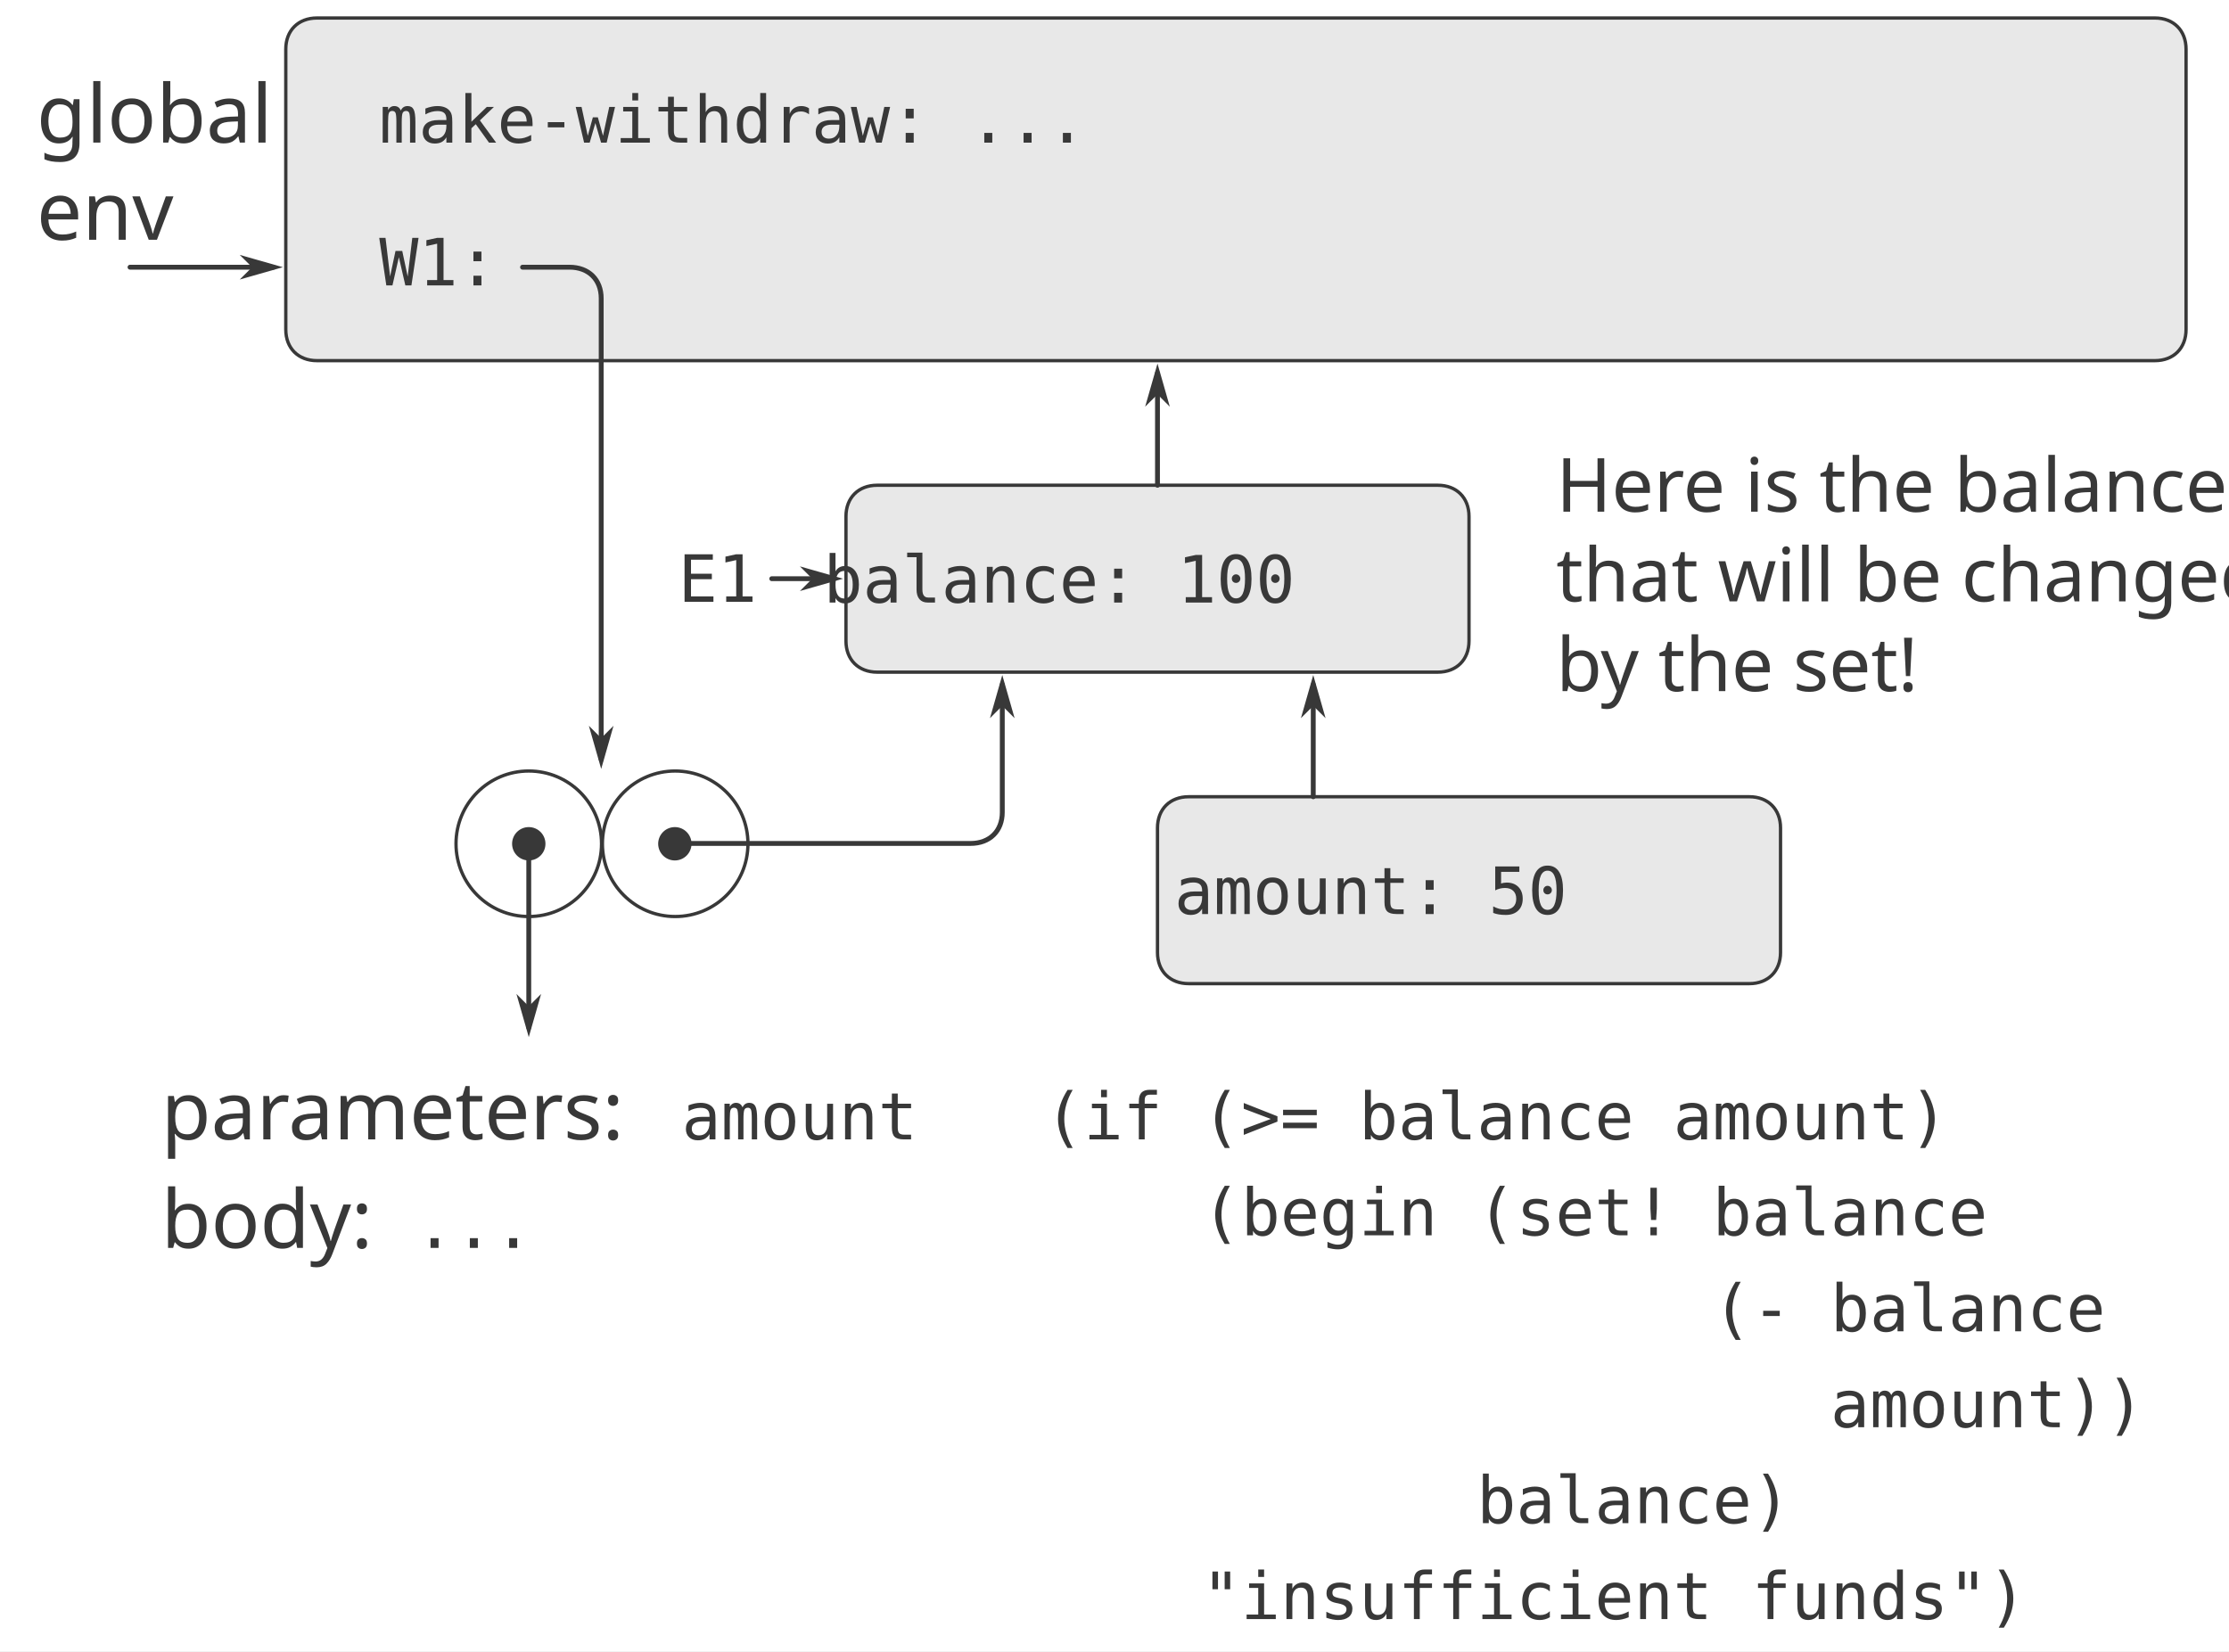
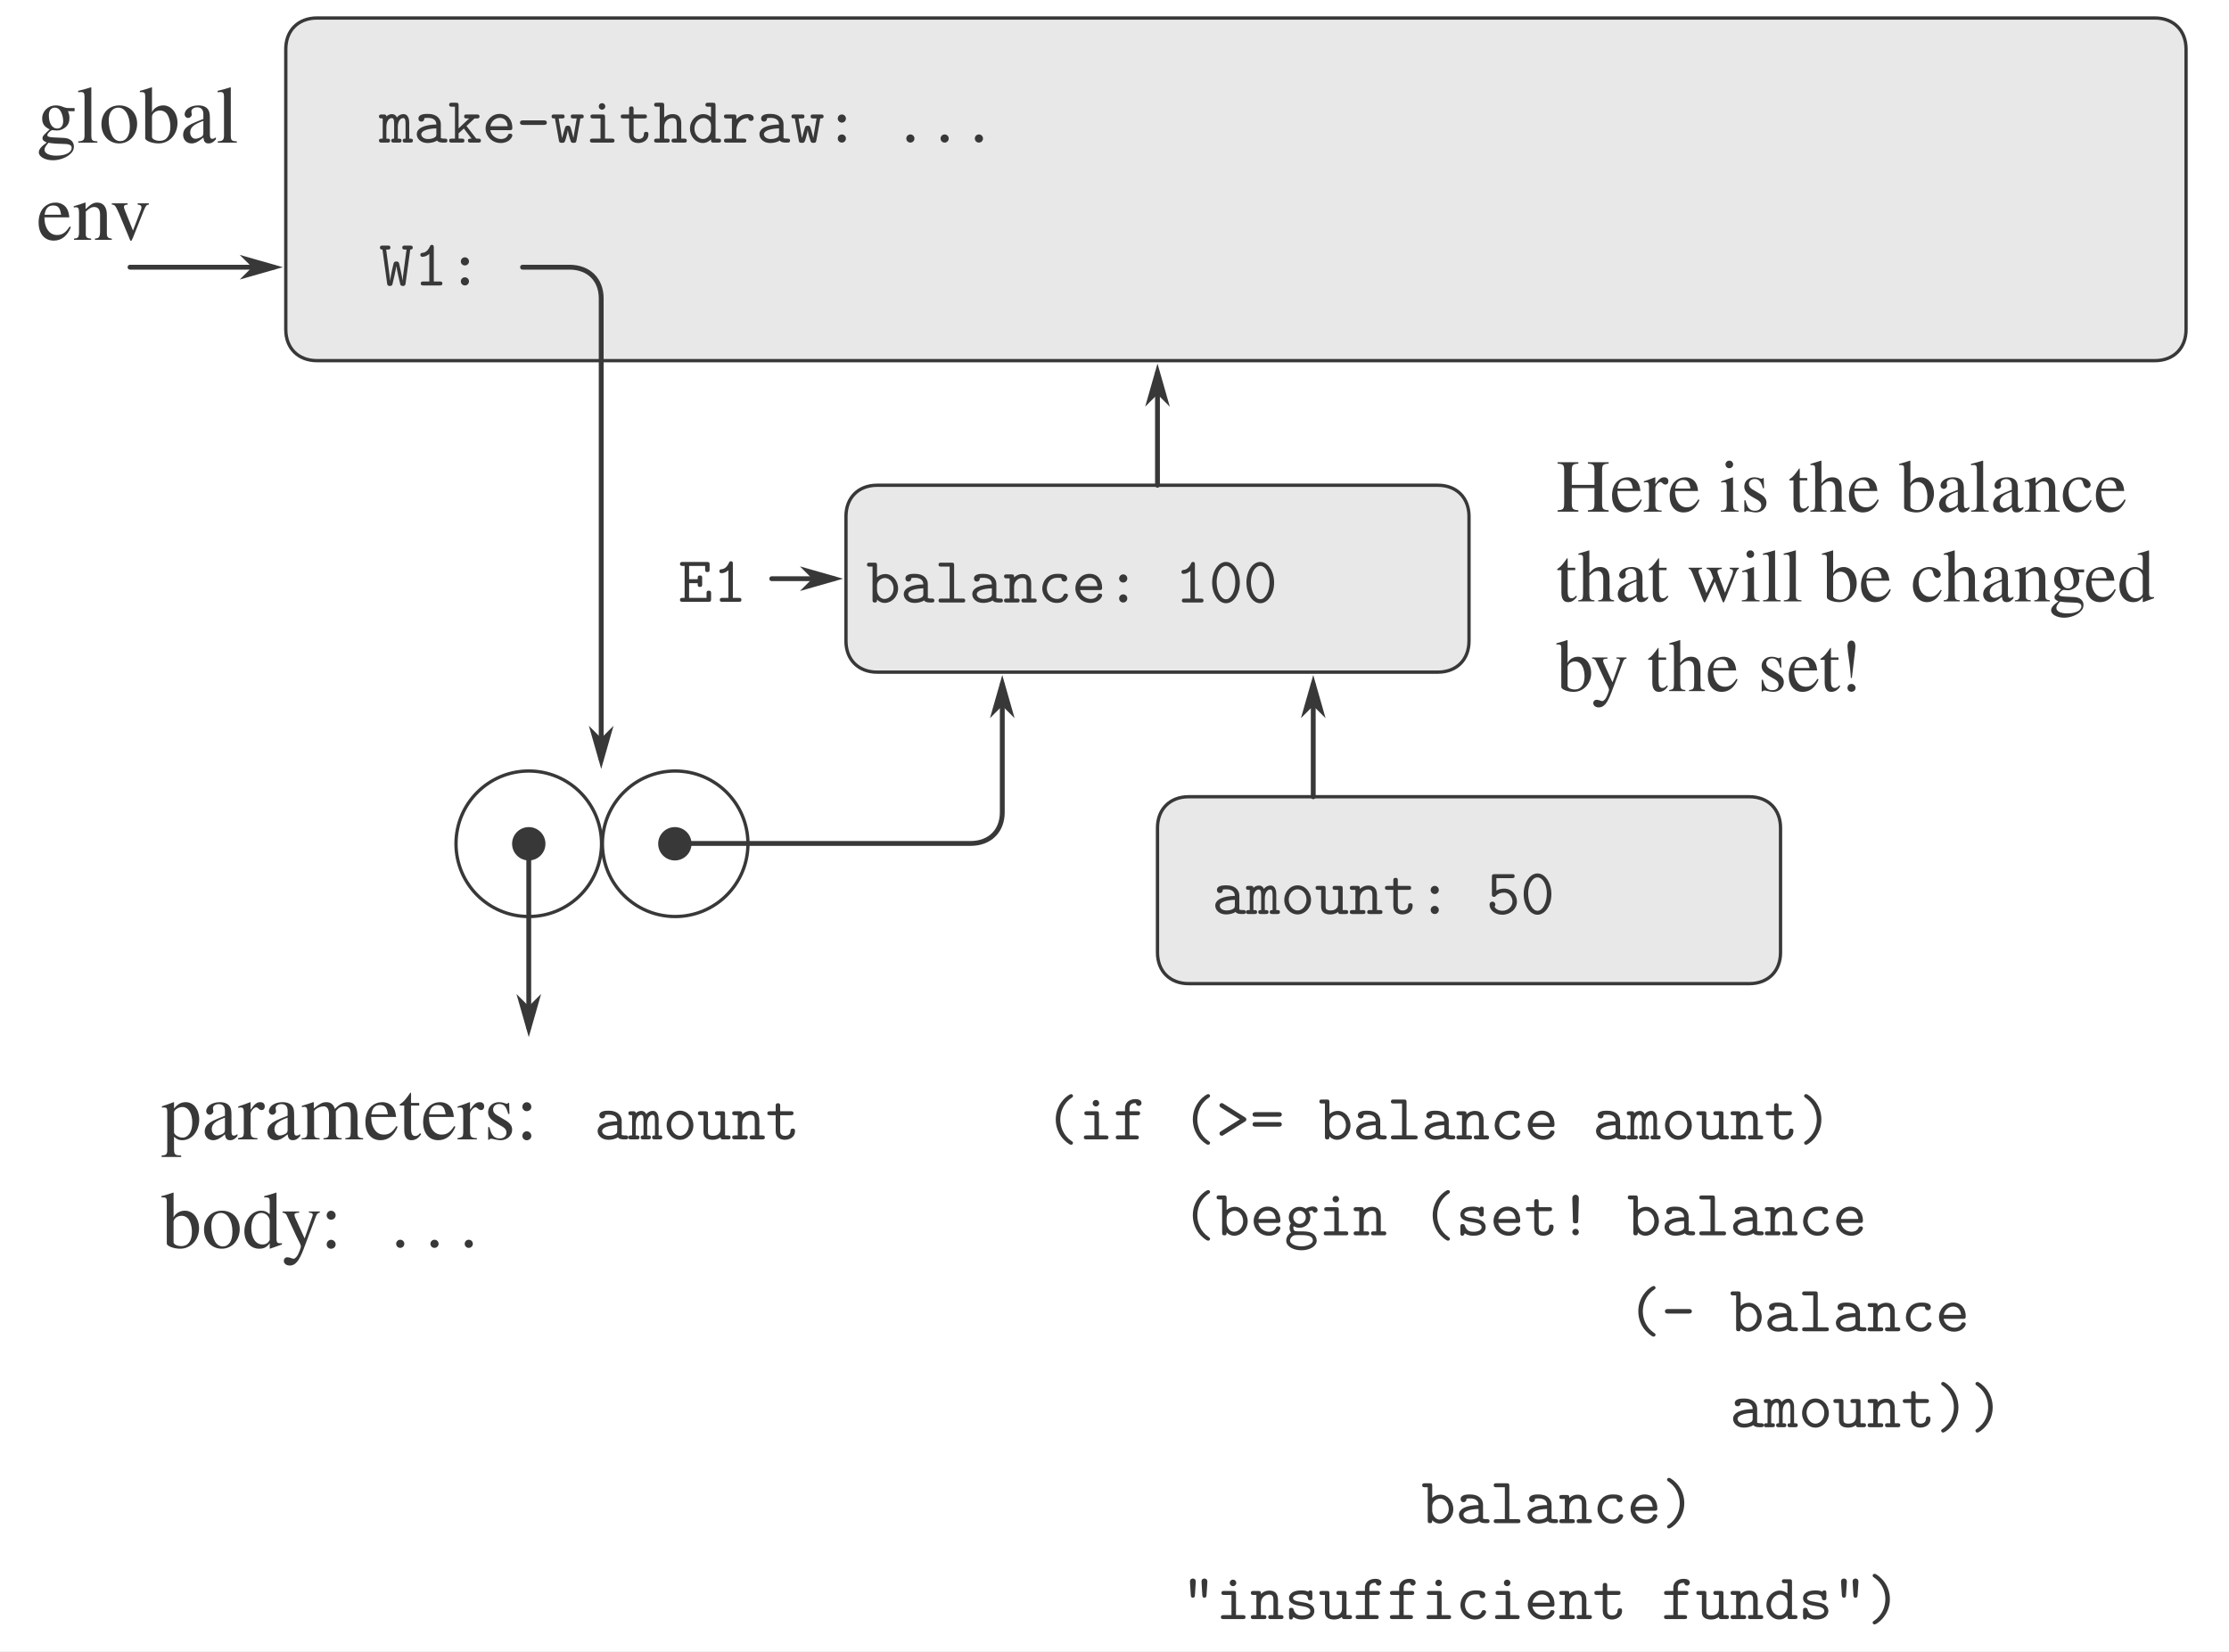
<svg xmlns="http://www.w3.org/2000/svg" preserveAspectRatio="xMinYMin meet" viewBox="0 0 683 506" id="svg4152" style="display:inline" version="1.1">
  <defs id="defs4154">
    <marker refX="0" refY="0" orient="auto" id="Arrow1Mend-6" style="overflow:visible">
      <path d="M 0,0 5,-5 -12.5,0 5,5 0,0 z" transform="matrix(-0.4,0,0,-0.4,-4,0)" id="path3809-6-2" style="fill:#383838;fill-rule:evenodd;stroke:#383838;stroke-width:1pt;marker-start:none" />
    </marker>
    <marker refX="0" refY="0" orient="auto" id="marker5058" style="overflow:visible">
      <path d="M 0,0 5,-5 -12.5,0 5,5 0,0 z" transform="matrix(-0.4,0,0,-0.4,-4,0)" id="path5060" style="fill:#383838;fill-rule:evenodd;stroke:#383838;stroke-width:1pt;marker-start:none" />
    </marker>
    <marker refX="0" refY="0" orient="auto" id="marker5062" style="overflow:visible">
      <path d="M 0,0 5,-5 -12.5,0 5,5 0,0 z" transform="matrix(-0.4,0,0,-0.4,-4,0)" id="path5064" style="fill:#383838;fill-rule:evenodd;stroke:#383838;stroke-width:1pt;marker-start:none" />
    </marker>
    <marker refX="0" refY="0" orient="auto" id="marker5066" style="overflow:visible">
      <path d="M 0,0 5,-5 -12.5,0 5,5 0,0 z" transform="matrix(-0.4,0,0,-0.4,-4,0)" id="path5068" style="fill:#383838;fill-rule:evenodd;stroke:#383838;stroke-width:1pt;marker-start:none" />
    </marker>
    <marker refX="0" refY="0" orient="auto" id="Arrow1Mend" style="overflow:visible">
      <path d="M 0,0 5,-5 -12.5,0 5,5 0,0 z" transform="matrix(-0.4,0,0,-0.4,-4,0)" id="path3809" style="fill:#383838;fill-rule:evenodd;stroke:#383838;stroke-width:1pt;marker-start:none" />
    </marker>
    <marker refX="0" refY="0" orient="auto" id="marker5072" style="overflow:visible">
      <path d="M 0,0 5,-5 -12.5,0 5,5 0,0 z" transform="matrix(-0.4,0,0,-0.4,-4,0)" id="path5074" style="fill:#383838;fill-rule:evenodd;stroke:#383838;stroke-width:1pt;marker-start:none" />
    </marker>
    <marker refX="0" refY="0" orient="auto" id="Arrow1Mend-3" style="overflow:visible">
      <path d="M 0,0 5,-5 -12.5,0 5,5 0,0 z" transform="matrix(-0.4,0,0,-0.4,-4,0)" id="path3809-6" style="fill:#383838;fill-rule:evenodd;stroke:#383838;stroke-width:1pt;marker-start:none" />
    </marker>
    <marker refX="0" refY="0" orient="auto" id="Arrow1Mend-6-4" style="overflow:visible">
      <path d="M 0,0 5,-5 -12.5,0 5,5 0,0 z" transform="matrix(-0.4,0,0,-0.4,-4,0)" id="path3809-6-2-9" style="fill:#383838;fill-rule:evenodd;stroke:#383838;stroke-width:1pt;marker-start:none" />
    </marker>
    <marker refX="0" refY="0" orient="auto" id="Arrow1Mend-4" style="overflow:visible">
      <path d="M 0,0 5,-5 -12.5,0 5,5 0,0 z" transform="matrix(-0.4,0,0,-0.4,-4,0)" id="path3809-68" style="fill:#383838;fill-rule:evenodd;stroke:#383838;stroke-width:1pt;marker-start:none" />
    </marker>
    <marker refX="0" refY="0" orient="auto" id="Arrow1Mend-6-9" style="overflow:visible">
      <path d="M 0,0 5,-5 -12.5,0 5,5 0,0 z" transform="matrix(-0.4,0,0,-0.4,-4,0)" id="path3809-6-2-3" style="fill:#383838;fill-rule:evenodd;stroke:#383838;stroke-width:1pt;marker-start:none" />
    </marker>
  </defs>
  <rect width="100%" height="100%" fill="white" />
  <g transform="translate(-28.416,-31.1875)" id="layer2" style="display:inline">
    <path d="m 125.531,36.705 563.182,0 c 5.727,0 9.545,3.818 9.545,9.545 l 0,85.909 c 0,5.727 -3.818,9.545 -9.545,9.545 l -563.182,0 c -5.727,0 -9.545,-3.818 -9.545,-9.545 l 0,-85.909 c 0,-5.727 3.818,-9.545 9.545,-9.545 z" id="rect5327" style="fill:#e8e8e8;fill-opacity:1;stroke:#383838;stroke-width:1.015;stroke-linecap:round;stroke-linejoin:round;stroke-miterlimit:4;stroke-opacity:1;stroke-dasharray:none;stroke-dashoffset:0" />
    <path d="m 236.258,289.651 89.557,0 c 5.898,0 9.716,-3.818 9.716,-9.545 l 0,-39.127" id="path3795" style="fill:none;stroke:#383838;stroke-width:1.488;stroke-linecap:round;stroke-linejoin:round;stroke-miterlimit:4;stroke-opacity:1;stroke-dasharray:none;marker-end:url(#Arrow1Mend)" />
    <path d="m 188.531,113.069 14.386,0 c 5.898,0 9.716,3.818 9.716,9.545 l 0,141.273" id="path3795-5" style="fill:none;stroke:#383838;stroke-width:1.488;stroke-linecap:round;stroke-linejoin:round;stroke-miterlimit:4;stroke-opacity:1;stroke-dasharray:none;marker-end:url(#Arrow1Mend)" />
    <path d="m 68.258,113.069 43.909,0" id="path4451" style="fill:none;stroke:#383838;stroke-width:1.488;stroke-linecap:round;stroke-linejoin:round;stroke-miterlimit:4;stroke-opacity:1;stroke-dasharray:none;marker-end:url(#Arrow1Mend-6)" />
    <path d="m 190.44,294.526 0,51.545" id="path4451-5" style="fill:none;stroke:#383838;stroke-width:1.488;stroke-linecap:round;stroke-linejoin:round;stroke-miterlimit:4;stroke-opacity:1;stroke-dasharray:none;marker-end:url(#Arrow1Mend-6)" />
    <path d="m 190,179.862 a 2.5,2.5 0 1 1 -5,0 2.5,2.5 0 1 1 5,0 z" transform="matrix(1.909092,0,0,1.909092,-167.5147,-53.62068)" id="path5407" style="fill:#383838;fill-opacity:1;stroke:#383838;stroke-width:0.354;stroke-linecap:round;stroke-linejoin:round;stroke-miterlimit:4;stroke-opacity:1;stroke-dasharray:none;stroke-dashoffset:0" />
    <path d="m 190,179.862 a 2.5,2.5 0 1 1 -5,0 2.5,2.5 0 1 1 5,0 z" transform="matrix(1.909092,0,0,1.909092,-122.7533,-53.62068)" id="path5407-7" style="fill:#383838;fill-opacity:1;stroke:#383838;stroke-width:0.354;stroke-linecap:round;stroke-linejoin:round;stroke-miterlimit:4;stroke-opacity:1;stroke-dasharray:none;stroke-dashoffset:0" />
    <path d="m 199.171,180.362 a 11.171,11.171 0 1 1 -22.342,0 11.171,11.171 0 1 1 22.342,0 z" transform="matrix(1.995869,0,0,1.995869,-139.9196,-70.2265)" id="path5435-9" style="fill:none;stroke:#383838;stroke-width:0.508;stroke-linecap:round;stroke-linejoin:round;stroke-miterlimit:4;stroke-opacity:1;stroke-dasharray:none;stroke-dashoffset:0" />
    <path d="m 199.171,180.362 a 11.171,11.171 0 1 1 -22.342,0 11.171,11.171 0 1 1 22.342,0 z" transform="matrix(1.995869,0,0,1.995869,-184.7833,-70.22649)" id="path5435-9-6" style="fill:none;stroke:#383838;stroke-width:0.508;stroke-linecap:round;stroke-linejoin:round;stroke-miterlimit:4;stroke-opacity:1;stroke-dasharray:none;stroke-dashoffset:0" />
    <path d="m 297.179,179.887 171.818,0 c 5.727,0 9.545,3.818 9.545,9.545 l 0,38.182 c 0,5.727 -3.818,9.545 -9.545,9.545 l -171.818,0 c -5.727,0 -9.545,-3.818 -9.545,-9.545 l 0,-38.182 c 0,-5.727 3.818,-9.545 9.545,-9.545 z" id="rect5327-2" style="fill:#e8e8e8;fill-opacity:1;stroke:#383838;stroke-width:1.015;stroke-linecap:round;stroke-linejoin:round;stroke-miterlimit:4;stroke-opacity:1;stroke-dasharray:none;stroke-dashoffset:0" />
    <path d="m 264.895,208.524 18.92,0" id="path4451-8" style="fill:none;stroke:#383838;stroke-width:1.488;stroke-linecap:round;stroke-linejoin:round;stroke-miterlimit:4;stroke-opacity:1;stroke-dasharray:none;marker-end:url(#Arrow1Mend-6)" />
    <path d="m 383.088,179.887 0,-34.364" id="path4451-8-3" style="fill:none;stroke:#383838;stroke-width:1.488;stroke-linecap:round;stroke-linejoin:round;stroke-miterlimit:4;stroke-opacity:1;stroke-dasharray:none;marker-end:url(#Arrow1Mend-6)" />
    <path d="m 392.633,275.342 171.818,0 c 5.727,0 9.545,3.818 9.545,9.545 l 0,38.182 c 0,5.727 -3.818,9.545 -9.545,9.545 l -171.818,0 c -5.727,0 -9.545,-3.818 -9.545,-9.545 l 0,-38.182 c 0,-5.727 3.818,-9.545 9.545,-9.545 z" id="rect5327-2-7" style="fill:#e8e8e8;fill-opacity:1;stroke:#383838;stroke-width:1.015;stroke-linecap:round;stroke-linejoin:round;stroke-miterlimit:4;stroke-opacity:1;stroke-dasharray:none;stroke-dashoffset:0;display:inline" />
  </g>
  <g transform="translate(-28.416,-31.1875)" id="layer3" style="display:inline">
-     <text x="236.258" y="215.615" id="text6301" xml:space="preserve" style="font-size:20px;font-style:normal;font-variant:normal;font-weight:normal;font-stretch:normal;text-align:start;line-height:125%;letter-spacing:0px;word-spacing:0px;text-anchor:start;fill:#383838;fill-opacity:1;stroke:none;font-family:Inconsolata;-inkscape-font-specification:Inconsolata">
+     <text x="236.258" y="215.615" id="text6301" xml:space="preserve" style="font-size:20px;font-style:normal;font-variant:normal;font-weight:normal;font-stretch:normal;text-align:start;line-height:125%;letter-spacing:0px;word-spacing:0px;text-anchor:start;fill:#383838;fill-opacity:1;stroke:none;font-family:Latin Modern Mono;-inkscape-font-specification:Latin Modern Mono">
      <tspan x="236.258" y="215.615" id="tspan6303">E1</tspan>
    </text>
-     <text x="144.622" y="74.887" id="text5493" xml:space="preserve" style="font-size:20px;font-style:normal;font-variant:normal;font-weight:normal;font-stretch:normal;text-align:start;line-height:125%;letter-spacing:0px;word-spacing:0px;text-anchor:start;fill:#383838;fill-opacity:1;stroke:none;font-family:Inconsolata;-inkscape-font-specification:Inconsolata">
+     <text x="144.622" y="74.887" id="text5493" xml:space="preserve" style="font-size:20px;font-style:normal;font-variant:normal;font-weight:normal;font-stretch:normal;text-align:start;line-height:125%;letter-spacing:0px;word-spacing:0px;text-anchor:start;fill:#383838;fill-opacity:1;stroke:none;font-family:Latin Modern Mono;-inkscape-font-specification:Latin Modern Mono">
      <tspan x="144.622" y="74.887" id="tspan5495">make-withdraw: ...</tspan>
    </text>
-     <text x="144.622" y="118.66" id="text5473" xml:space="preserve" style="font-size:20px;font-style:normal;font-variant:normal;font-weight:normal;font-stretch:normal;text-align:start;line-height:125%;letter-spacing:0px;word-spacing:0px;text-anchor:start;fill:#383838;fill-opacity:1;stroke:none;font-family:Inconsolata;-inkscape-font-specification:Inconsolata">
+     <text x="144.622" y="118.66" id="text5473" xml:space="preserve" style="font-size:20px;font-style:normal;font-variant:normal;font-weight:normal;font-stretch:normal;text-align:start;line-height:125%;letter-spacing:0px;word-spacing:0px;text-anchor:start;fill:#383838;fill-opacity:1;stroke:none;font-family:Latin Modern Mono;-inkscape-font-specification:Latin Modern Mono">
      <tspan x="144.622" y="118.66" id="tspan5475">W1:</tspan>
    </text>
-     <text x="39.622" y="74.887" id="text5477" xml:space="preserve" style="font-size:20px;font-style:normal;font-variant:normal;font-weight:normal;font-stretch:normal;text-align:start;line-height:120%;letter-spacing:0px;word-spacing:0px;text-anchor:start;fill:#383838;fill-opacity:1;stroke:none;font-family:Inconsolata;-inkscape-font-specification:Inconsolata">
-       <tspan x="39.622" y="74.887" id="tspan5479" style="font-size:24.818px;font-style:normal;font-variant:normal;font-weight:normal;font-stretch:normal;line-height:120%;font-family:Linux Biolinum O;-inkscape-font-specification:Linux Biolinum O">global</tspan>
-       <tspan x="39.622" y="104.669" id="tspan5507" style="font-size:24.818px;font-style:normal;font-variant:normal;font-weight:normal;font-stretch:normal;line-height:120%;font-family:Linux Biolinum O;-inkscape-font-specification:Linux Biolinum O">env</tspan>
+     <text x="39.622" y="74.887" id="text5477" xml:space="preserve" style="font-size:20px;font-style:normal;font-variant:normal;font-weight:normal;font-stretch:normal;text-align:start;line-height:120%;letter-spacing:0px;word-spacing:0px;text-anchor:start;fill:#383838;fill-opacity:1;stroke:none;font-family:Latin Modern Mono;-inkscape-font-specification:Latin Modern Mono">
+       <tspan x="39.622" y="74.887" id="tspan5479" style="font-size:24.818px;font-style:normal;font-variant:normal;font-weight:normal;font-stretch:normal;line-height:120%;font-family:Times;-inkscape-font-specification:Times">global</tspan>
+       <tspan x="39.622" y="104.669" id="tspan5507" style="font-size:24.818px;font-style:normal;font-variant:normal;font-weight:normal;font-stretch:normal;line-height:120%;font-family:Times;-inkscape-font-specification:Times">env</tspan>
    </text>
-     <text x="383.088" y="215.826" id="text6297" xml:space="preserve" style="font-size:20px;font-style:normal;font-variant:normal;font-weight:normal;font-stretch:normal;text-align:center;line-height:125%;letter-spacing:0px;word-spacing:0px;text-anchor:middle;fill:#383838;fill-opacity:1;stroke:none;font-family:Inconsolata;-inkscape-font-specification:Inconsolata">
+     <text x="383.088" y="215.826" id="text6297" xml:space="preserve" style="font-size:20px;font-style:normal;font-variant:normal;font-weight:normal;font-stretch:normal;text-align:center;line-height:125%;letter-spacing:0px;word-spacing:0px;text-anchor:middle;fill:#383838;fill-opacity:1;stroke:none;font-family:Latin Modern Mono;-inkscape-font-specification:Latin Modern Mono">
      <tspan x="383.088" y="215.826" id="tspan6299">balance: 100</tspan>
    </text>
-     <text x="77.804" y="380.342" id="text5497" xml:space="preserve" style="font-size:24.818px;font-style:normal;font-variant:normal;font-weight:normal;font-stretch:normal;text-align:start;line-height:120%;letter-spacing:0px;word-spacing:0px;text-anchor:start;fill:#383838;fill-opacity:1;stroke:none;font-family:Linux Biolinum O;-inkscape-font-specification:Sans">
-       <tspan x="77.804" y="380.342" id="tspan5499" style="line-height:120%">parameters:  <tspan dx="4.773" id="tspan5868" style="font-size:20px;font-style:normal;font-variant:normal;font-weight:normal;font-stretch:normal;line-height:120%;font-family:Inconsolata;-inkscape-font-specification:Inconsolata">amount</tspan>
+     <text x="77.804" y="380.342" id="text5497" xml:space="preserve" style="font-size:24.818px;font-style:normal;font-variant:normal;font-weight:normal;font-stretch:normal;text-align:start;line-height:120%;letter-spacing:0px;word-spacing:0px;text-anchor:start;fill:#383838;fill-opacity:1;stroke:none;font-family:Times;-inkscape-font-specification:Sans">
+       <tspan x="77.804" y="380.342" id="tspan5499" style="line-height:120%">parameters:  <tspan dx="4.773" id="tspan5868" style="font-size:20px;font-style:normal;font-variant:normal;font-weight:normal;font-stretch:normal;line-height:120%;font-family:Latin Modern Mono;-inkscape-font-specification:Latin Modern Mono">amount</tspan>
      </tspan>
-       <tspan x="77.804" y="413.59" id="tspan5914" style="font-style:normal;font-variant:normal;font-weight:normal;font-stretch:normal;line-height:120%;font-family:Linux Biolinum O;-inkscape-font-specification:Sans">body:  <tspan id="tspan5503" style="font-size:20px;font-style:normal;font-variant:normal;font-weight:normal;font-stretch:normal;line-height:120%;font-family:Inconsolata;-inkscape-font-specification:Inconsolata">...</tspan>
+       <tspan x="77.804" y="413.59" id="tspan5914" style="font-style:normal;font-variant:normal;font-weight:normal;font-stretch:normal;line-height:120%;font-family:Times;-inkscape-font-specification:Sans">body:  <tspan id="tspan5503" style="font-size:20px;font-style:normal;font-variant:normal;font-weight:normal;font-stretch:normal;line-height:120%;font-family:Latin Modern Mono;-inkscape-font-specification:Latin Modern Mono">...</tspan>
      </tspan>
    </text>
    <path d="m 430.815,275.342 0,-34.364" id="path4451-8-3-0" style="fill:none;stroke:#383838;stroke-width:1.488;stroke-linecap:round;stroke-linejoin:round;stroke-miterlimit:4;stroke-opacity:1;stroke-dasharray:none;marker-end:url(#Arrow1Mend-6)" />
-     <text x="478.543" y="311.28" id="text6297-8" xml:space="preserve" style="font-size:20px;font-style:normal;font-variant:normal;font-weight:normal;font-stretch:normal;text-align:center;line-height:125%;letter-spacing:0px;word-spacing:0px;text-anchor:middle;fill:#383838;fill-opacity:1;stroke:none;font-family:Inconsolata;-inkscape-font-specification:Inconsolata">
+     <text x="478.543" y="311.28" id="text6297-8" xml:space="preserve" style="font-size:20px;font-style:normal;font-variant:normal;font-weight:normal;font-stretch:normal;text-align:center;line-height:125%;letter-spacing:0px;word-spacing:0px;text-anchor:middle;fill:#383838;fill-opacity:1;stroke:none;font-family:Latin Modern Mono;-inkscape-font-specification:Latin Modern Mono">
      <tspan x="478.543" y="311.28" id="tspan6299-8">amount: 50</tspan>
    </text>
-     <text x="505.251" y="187.986" id="text6205" xml:space="preserve" style="font-size:24.818px;font-style:normal;font-variant:normal;font-weight:normal;font-stretch:normal;text-align:start;line-height:120%;letter-spacing:0px;word-spacing:0px;text-anchor:start;fill:#383838;fill-opacity:1;stroke:none;font-family:Linux Biolinum O;-inkscape-font-specification:Linux Biolinum O">
+     <text x="505.251" y="187.986" id="text6205" xml:space="preserve" style="font-size:24.818px;font-style:normal;font-variant:normal;font-weight:normal;font-stretch:normal;text-align:start;line-height:120%;letter-spacing:0px;word-spacing:0px;text-anchor:start;fill:#383838;fill-opacity:1;stroke:none;font-family:Times;-inkscape-font-specification:Times">
      <tspan x="505.251" y="187.986" id="tspan6207" style="font-size:22.909px;line-height:120%">Here is the balance</tspan>
      <tspan x="505.251" y="215.477" id="tspan6209" style="font-size:22.909px;line-height:120%">that will be changed</tspan>
      <tspan x="505.251" y="242.968" id="tspan6211" style="font-size:22.909px;line-height:120%">by the set!</tspan>
    </text>
-     <text x="348.461" y="380.342" id="text6213" xml:space="preserve" style="font-size:20px;font-style:normal;font-variant:normal;font-weight:normal;font-stretch:normal;text-align:start;line-height:140%;letter-spacing:0px;word-spacing:0px;text-anchor:start;fill:#383838;fill-opacity:1;stroke:none;font-family:Inconsolata;-inkscape-font-specification:Inconsolata">
+     <text x="348.461" y="380.342" id="text6213" xml:space="preserve" style="font-size:20px;font-style:normal;font-variant:normal;font-weight:normal;font-stretch:normal;text-align:start;line-height:140%;letter-spacing:0px;word-spacing:0px;text-anchor:start;fill:#383838;fill-opacity:1;stroke:none;font-family:Latin Modern Mono;-inkscape-font-specification:Latin Modern Mono">
      <tspan x="348.461" y="380.342" id="tspan6215" xml:space="preserve">(if (&gt;= balance amount)</tspan>
      <tspan x="348.461" y="409.742" id="tspan6217" xml:space="preserve">    (begin (set! balance </tspan>
      <tspan x="348.461" y="439.142" id="tspan6223" xml:space="preserve">                 (- balance </tspan>
      <tspan x="348.461" y="468.542" id="tspan6225" xml:space="preserve">                    amount))</tspan>
      <tspan x="348.461" y="497.942" id="tspan6219" xml:space="preserve">           balance)</tspan>
      <tspan x="348.461" y="527.342" id="tspan6221" xml:space="preserve">    "insufficient funds")</tspan>
    </text>
  </g>
</svg>
